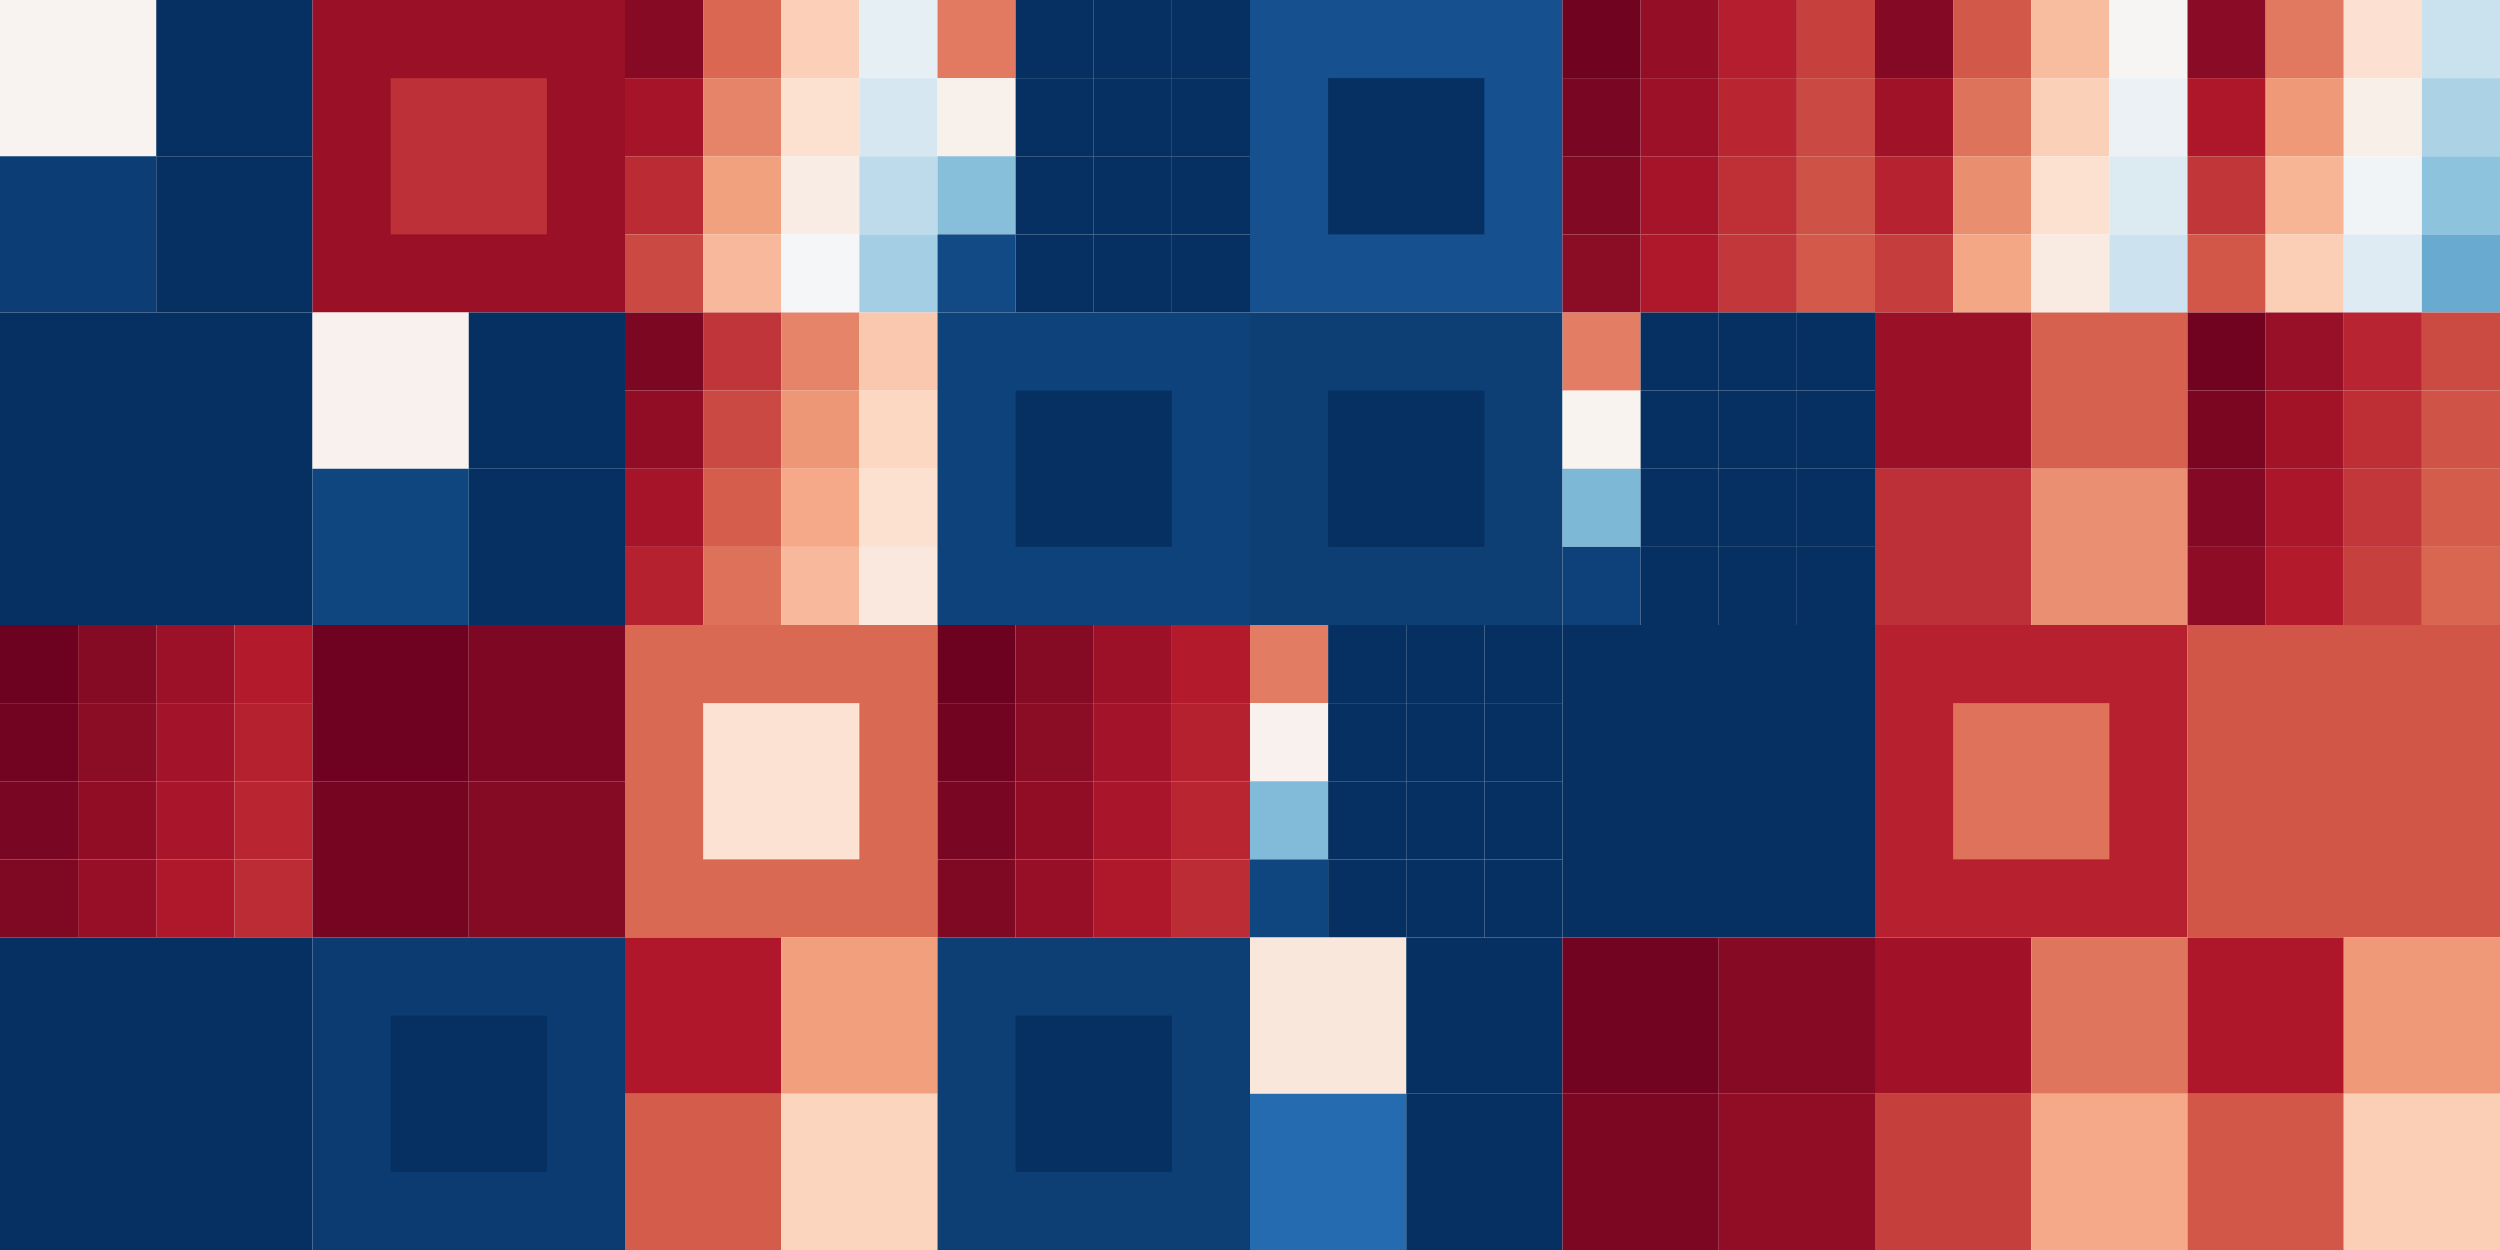
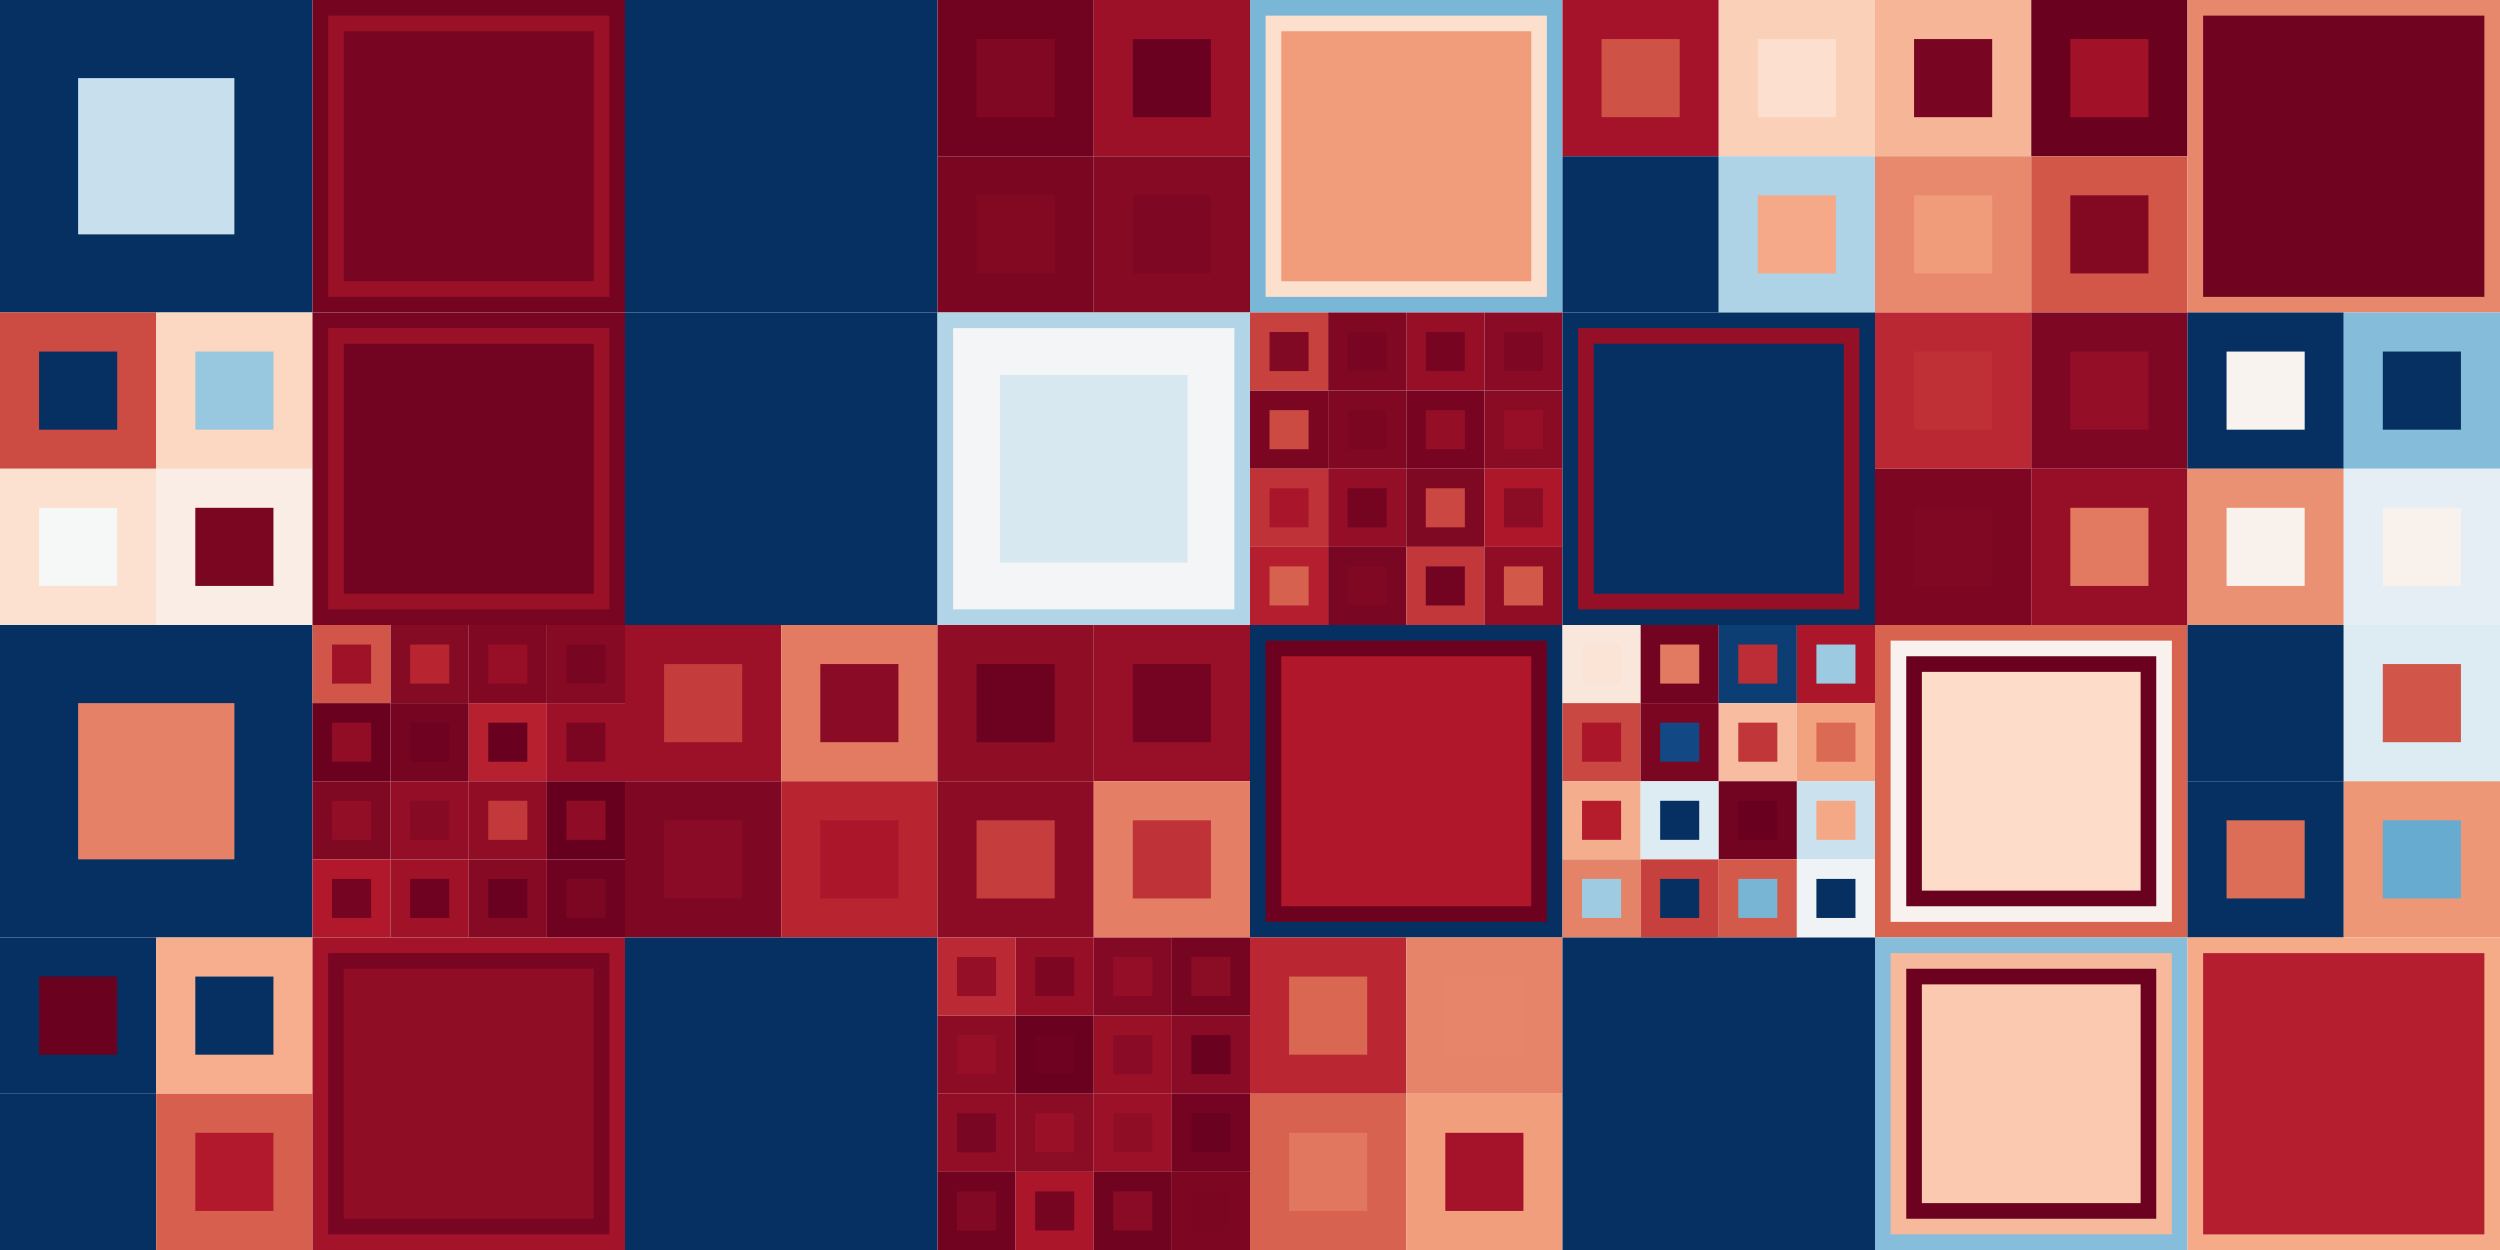
<svg xmlns="http://www.w3.org/2000/svg" version="1.1" width="4800" height="2400" viewBox="0,0,4800,2400">
  <g fill="none" fill-rule="nonzero" stroke="none" stroke-width="1" stroke-linecap="butt" stroke-linejoin="miter" stroke-miterlimit="10" stroke-dasharray="" stroke-dashoffset="0" font-family="none" font-weight="none" font-size="none" text-anchor="none" style="mix-blend-mode: normal">
-     <rect x="0" y="0" width="300" height="300" fill="#f8f3f1" />
-     <rect x="0" y="300" width="300" height="300" fill="#0c3e75" />
-     <rect x="300" y="0" width="300" height="300" fill="#053061" />
-     <rect x="300" y="300" width="300" height="300" fill="#053061" />
-     <rect x="150" y="750" width="300" height="300" fill="#195798" />
-     <rect x="0" y="600" width="600" height="600" fill="#053061" />
-     <rect x="0" y="1200" width="150" height="150" fill="#6d0220" />
-     <rect x="0" y="1350" width="150" height="150" fill="#730421" />
-     <rect x="0" y="1500" width="150" height="150" fill="#790622" />
-     <rect x="0" y="1650" width="150" height="150" fill="#7f0823" />
-     <rect x="150" y="1200" width="150" height="150" fill="#850a24" />
-     <rect x="150" y="1350" width="150" height="150" fill="#8b0c25" />
-     <rect x="150" y="1500" width="150" height="150" fill="#910d26" />
-     <rect x="150" y="1650" width="150" height="150" fill="#970f27" />
-     <rect x="300" y="1200" width="150" height="150" fill="#9d1128" />
-     <rect x="300" y="1350" width="150" height="150" fill="#a31329" />
-     <rect x="300" y="1500" width="150" height="150" fill="#a9152a" />
-     <rect x="300" y="1650" width="150" height="150" fill="#af172b" />
-     <rect x="450" y="1200" width="150" height="150" fill="#b31b2c" />
-     <rect x="450" y="1350" width="150" height="150" fill="#b6212f" />
-     <rect x="450" y="1500" width="150" height="150" fill="#b92632" />
-     <rect x="450" y="1650" width="150" height="150" fill="#bc2c35" />
-     <rect x="150" y="1950" width="300" height="300" fill="#10467f" />
-     <rect x="0" y="1800" width="600" height="600" fill="#053061" />
-     <rect x="600" y="0" width="600" height="600" fill="#991027" />
-     <rect x="750" y="150" width="300" height="300" fill="#be3037" />
-     <rect x="600" y="600" width="300" height="300" fill="#f8f1ed" />
-     <rect x="600" y="900" width="300" height="300" fill="#10467f" />
-     <rect x="900" y="600" width="300" height="300" fill="#053061" />
-     <rect x="900" y="900" width="300" height="300" fill="#053061" />
-     <rect x="600" y="1200" width="300" height="300" fill="#6f0220" />
-     <rect x="600" y="1500" width="300" height="300" fill="#760521" />
-     <rect x="900" y="1200" width="300" height="300" fill="#7e0723" />
-     <rect x="900" y="1500" width="300" height="300" fill="#850a24" />
-     <rect x="600" y="1800" width="600" height="600" fill="#0b3b70" />
-     <rect x="750" y="1950" width="300" height="300" fill="#053061" />
-     <rect x="1200" y="0" width="150" height="150" fill="#870a24" />
-     <rect x="1200" y="150" width="150" height="150" fill="#a61429" />
-     <rect x="1200" y="300" width="150" height="150" fill="#bb2b34" />
-     <rect x="1200" y="450" width="150" height="150" fill="#ca4942" />
-     <rect x="1350" y="0" width="150" height="150" fill="#d96752" />
-     <rect x="1350" y="150" width="150" height="150" fill="#e68469" />
-     <rect x="1350" y="300" width="150" height="150" fill="#f2a17f" />
-     <rect x="1350" y="450" width="150" height="150" fill="#f7b89b" />
-     <rect x="1500" y="0" width="150" height="150" fill="#fbcfb8" />
-     <rect x="1500" y="150" width="150" height="150" fill="#fce1d1" />
-     <rect x="1500" y="300" width="150" height="150" fill="#f9ece5" />
-     <rect x="1500" y="450" width="150" height="150" fill="#f5f6f7" />
-     <rect x="1650" y="0" width="150" height="150" fill="#e6eff4" />
-     <rect x="1650" y="150" width="150" height="150" fill="#d6e7f1" />
-     <rect x="1650" y="300" width="150" height="150" fill="#bedbeb" />
-     <rect x="1650" y="450" width="150" height="150" fill="#a4cee3" />
-     <rect x="1200" y="600" width="150" height="150" fill="#7c0722" />
-     <rect x="1200" y="750" width="150" height="150" fill="#910d26" />
-     <rect x="1200" y="900" width="150" height="150" fill="#a61429" />
-     <rect x="1200" y="1050" width="150" height="150" fill="#b6212f" />
-     <rect x="1350" y="600" width="150" height="150" fill="#c03539" />
-     <rect x="1350" y="750" width="150" height="150" fill="#ca4942" />
-     <rect x="1350" y="900" width="150" height="150" fill="#d55d4c" />
-     <rect x="1350" y="1050" width="150" height="150" fill="#dd715a" />
-     <rect x="1500" y="600" width="150" height="150" fill="#e68469" />
-     <rect x="1500" y="750" width="150" height="150" fill="#ee9777" />
-     <rect x="1500" y="900" width="150" height="150" fill="#f5a988" />
-     <rect x="1500" y="1050" width="150" height="150" fill="#f7b89b" />
-     <rect x="1650" y="600" width="150" height="150" fill="#fac8ae" />
-     <rect x="1650" y="750" width="150" height="150" fill="#fcd7c1" />
-     <rect x="1650" y="900" width="150" height="150" fill="#fce1d1" />
-     <rect x="1650" y="1050" width="150" height="150" fill="#fae8de" />
-     <rect x="1200" y="1200" width="600" height="600" fill="#da6954" />
-     <rect x="1350" y="1350" width="300" height="300" fill="#fbe2d3" />
-     <rect x="1200" y="1800" width="300" height="300" fill="#b0172b" />
-     <rect x="1200" y="2100" width="300" height="300" fill="#d45c4b" />
-     <rect x="1500" y="1800" width="300" height="300" fill="#f19f7d" />
-     <rect x="1500" y="2100" width="300" height="300" fill="#fcd5bf" />
-     <rect x="1800" y="0" width="150" height="150" fill="#e17a61" />
-     <rect x="1800" y="150" width="150" height="150" fill="#f8f0eb" />
-     <rect x="1800" y="300" width="150" height="150" fill="#87beda" />
-     <rect x="1800" y="450" width="150" height="150" fill="#124a85" />
-     <rect x="1950" y="0" width="150" height="150" fill="#053061" />
-     <rect x="1950" y="150" width="150" height="150" fill="#053061" />
-     <rect x="1950" y="300" width="150" height="150" fill="#053061" />
-     <rect x="1950" y="450" width="150" height="150" fill="#053061" />
-     <rect x="2100" y="0" width="150" height="150" fill="#053061" />
-     <rect x="2100" y="150" width="150" height="150" fill="#053061" />
-     <rect x="2100" y="300" width="150" height="150" fill="#053061" />
-     <rect x="2100" y="450" width="150" height="150" fill="#053061" />
-     <rect x="2250" y="0" width="150" height="150" fill="#053061" />
-     <rect x="2250" y="150" width="150" height="150" fill="#053061" />
-     <rect x="2250" y="300" width="150" height="150" fill="#053061" />
-     <rect x="2250" y="450" width="150" height="150" fill="#053061" />
-     <rect x="1800" y="600" width="600" height="600" fill="#0e427a" />
-     <rect x="1950" y="750" width="300" height="300" fill="#053061" />
-     <rect x="1800" y="1200" width="150" height="150" fill="#6d0220" />
-     <rect x="1800" y="1350" width="150" height="150" fill="#730421" />
-     <rect x="1800" y="1500" width="150" height="150" fill="#790622" />
-     <rect x="1800" y="1650" width="150" height="150" fill="#7f0823" />
-     <rect x="1950" y="1200" width="150" height="150" fill="#850a24" />
-     <rect x="1950" y="1350" width="150" height="150" fill="#8b0c25" />
-     <rect x="1950" y="1500" width="150" height="150" fill="#910d26" />
-     <rect x="1950" y="1650" width="150" height="150" fill="#970f27" />
-     <rect x="2100" y="1200" width="150" height="150" fill="#9d1128" />
-     <rect x="2100" y="1350" width="150" height="150" fill="#a31329" />
-     <rect x="2100" y="1500" width="150" height="150" fill="#a9152a" />
-     <rect x="2100" y="1650" width="150" height="150" fill="#af172b" />
-     <rect x="2250" y="1200" width="150" height="150" fill="#b31b2c" />
-     <rect x="2250" y="1350" width="150" height="150" fill="#b6212f" />
-     <rect x="2250" y="1500" width="150" height="150" fill="#b92632" />
-     <rect x="2250" y="1650" width="150" height="150" fill="#bc2c35" />
-     <rect x="1800" y="1800" width="600" height="600" fill="#0d3f75" />
-     <rect x="1950" y="1950" width="300" height="300" fill="#053061" />
-     <rect x="2400" y="0" width="600" height="600" fill="#16508e" />
-     <rect x="2550" y="150" width="300" height="300" fill="#053061" />
-     <rect x="2400" y="600" width="600" height="600" fill="#0d3f75" />
-     <rect x="2550" y="750" width="300" height="300" fill="#053061" />
-     <rect x="2400" y="1200" width="150" height="150" fill="#e27c62" />
-     <rect x="2400" y="1350" width="150" height="150" fill="#f8f1ed" />
-     <rect x="2400" y="1500" width="150" height="150" fill="#82bbd9" />
-     <rect x="2400" y="1650" width="150" height="150" fill="#10467f" />
-     <rect x="2550" y="1200" width="150" height="150" fill="#053061" />
-     <rect x="2550" y="1350" width="150" height="150" fill="#053061" />
-     <rect x="2550" y="1500" width="150" height="150" fill="#053061" />
-     <rect x="2550" y="1650" width="150" height="150" fill="#053061" />
-     <rect x="2700" y="1200" width="150" height="150" fill="#053061" />
-     <rect x="2700" y="1350" width="150" height="150" fill="#053061" />
-     <rect x="2700" y="1500" width="150" height="150" fill="#053061" />
-     <rect x="2700" y="1650" width="150" height="150" fill="#053061" />
-     <rect x="2850" y="1200" width="150" height="150" fill="#053061" />
-     <rect x="2850" y="1350" width="150" height="150" fill="#053061" />
-     <rect x="2850" y="1500" width="150" height="150" fill="#053061" />
-     <rect x="2850" y="1650" width="150" height="150" fill="#053061" />
-     <rect x="2400" y="1800" width="300" height="300" fill="#fae7dc" />
-     <rect x="2400" y="2100" width="300" height="300" fill="#256baf" />
-     <rect x="2700" y="1800" width="300" height="300" fill="#053061" />
-     <rect x="2700" y="2100" width="300" height="300" fill="#053061" />
-     <rect x="3000" y="0" width="150" height="150" fill="#700320" />
-     <rect x="3000" y="150" width="150" height="150" fill="#790622" />
-     <rect x="3000" y="300" width="150" height="150" fill="#820923" />
-     <rect x="3000" y="450" width="150" height="150" fill="#8b0c25" />
-     <rect x="3150" y="0" width="150" height="150" fill="#940e26" />
-     <rect x="3150" y="150" width="150" height="150" fill="#9d1128" />
-     <rect x="3150" y="300" width="150" height="150" fill="#a61429" />
-     <rect x="3150" y="450" width="150" height="150" fill="#af172b" />
-     <rect x="3300" y="0" width="150" height="150" fill="#b51e2e" />
-     <rect x="3300" y="150" width="150" height="150" fill="#b92632" />
-     <rect x="3300" y="300" width="150" height="150" fill="#be2f36" />
-     <rect x="3300" y="450" width="150" height="150" fill="#c2383a" />
-     <rect x="3450" y="0" width="150" height="150" fill="#c6403e" />
-     <rect x="3450" y="150" width="150" height="150" fill="#ca4942" />
-     <rect x="3450" y="300" width="150" height="150" fill="#cf5246" />
-     <rect x="3450" y="450" width="150" height="150" fill="#d35a4a" />
-     <rect x="3000" y="600" width="150" height="150" fill="#e37d63" />
-     <rect x="3000" y="750" width="150" height="150" fill="#f8f3ef" />
-     <rect x="3000" y="900" width="150" height="150" fill="#7db8d7" />
-     <rect x="3000" y="1050" width="150" height="150" fill="#0e4179" />
-     <rect x="3150" y="600" width="150" height="150" fill="#053061" />
-     <rect x="3150" y="750" width="150" height="150" fill="#053061" />
-     <rect x="3150" y="900" width="150" height="150" fill="#053061" />
-     <rect x="3150" y="1050" width="150" height="150" fill="#053061" />
-     <rect x="3300" y="600" width="150" height="150" fill="#053061" />
-     <rect x="3300" y="750" width="150" height="150" fill="#053061" />
-     <rect x="3300" y="900" width="150" height="150" fill="#053061" />
-     <rect x="3300" y="1050" width="150" height="150" fill="#053061" />
-     <rect x="3450" y="600" width="150" height="150" fill="#053061" />
-     <rect x="3450" y="750" width="150" height="150" fill="#053061" />
-     <rect x="3450" y="900" width="150" height="150" fill="#053061" />
-     <rect x="3450" y="1050" width="150" height="150" fill="#053061" />
-     <rect x="3150" y="1350" width="300" height="300" fill="#195798" />
-     <rect x="3000" y="1200" width="600" height="600" fill="#053061" />
-     <rect x="3000" y="1800" width="300" height="300" fill="#720321" />
-     <rect x="3000" y="2100" width="300" height="300" fill="#7c0722" />
-     <rect x="3300" y="1800" width="300" height="300" fill="#870a24" />
-     <rect x="3300" y="2100" width="300" height="300" fill="#910d26" />
-     <rect x="3600" y="0" width="150" height="150" fill="#840924" />
-     <rect x="3600" y="150" width="150" height="150" fill="#a01228" />
-     <rect x="3600" y="300" width="150" height="150" fill="#b72230" />
-     <rect x="3600" y="450" width="150" height="150" fill="#c53d3d" />
-     <rect x="3750" y="0" width="150" height="150" fill="#d2594a" />
-     <rect x="3750" y="150" width="150" height="150" fill="#de735c" />
-     <rect x="3750" y="300" width="150" height="150" fill="#ea8e70" />
-     <rect x="3750" y="450" width="150" height="150" fill="#f4a785" />
-     <rect x="3900" y="0" width="150" height="150" fill="#f8bc9f" />
-     <rect x="3900" y="150" width="150" height="150" fill="#fbd0b9" />
-     <rect x="3900" y="300" width="150" height="150" fill="#fce0d0" />
-     <rect x="3900" y="450" width="150" height="150" fill="#faebe2" />
-     <rect x="4050" y="0" width="150" height="150" fill="#f7f5f4" />
-     <rect x="4050" y="150" width="150" height="150" fill="#ebf1f5" />
-     <rect x="4050" y="300" width="150" height="150" fill="#dceaf2" />
-     <rect x="4050" y="450" width="150" height="150" fill="#cce2ef" />
-     <rect x="3600" y="600" width="300" height="300" fill="#991027" />
-     <rect x="3600" y="900" width="300" height="300" fill="#be3037" />
-     <rect x="3900" y="600" width="300" height="300" fill="#d6614e" />
-     <rect x="3900" y="900" width="300" height="300" fill="#ea8f71" />
-     <rect x="3600" y="1200" width="600" height="600" fill="#b7212f" />
-     <rect x="3750" y="1350" width="300" height="300" fill="#de725b" />
-     <rect x="3600" y="1800" width="300" height="300" fill="#a11228" />
-     <rect x="3600" y="2100" width="300" height="300" fill="#c53f3d" />
-     <rect x="3900" y="1800" width="300" height="300" fill="#df755d" />
-     <rect x="3900" y="2100" width="300" height="300" fill="#f5a988" />
-     <rect x="4200" y="0" width="150" height="150" fill="#8a0b25" />
-     <rect x="4200" y="150" width="150" height="150" fill="#ae172a" />
-     <rect x="4200" y="300" width="150" height="150" fill="#c13639" />
-     <rect x="4200" y="450" width="150" height="150" fill="#d25749" />
-     <rect x="4350" y="0" width="150" height="150" fill="#e17860" />
-     <rect x="4350" y="150" width="150" height="150" fill="#ef9978" />
-     <rect x="4350" y="300" width="150" height="150" fill="#f7b596" />
-     <rect x="4350" y="450" width="150" height="150" fill="#fbceb6" />
-     <rect x="4500" y="0" width="150" height="150" fill="#fce1d2" />
-     <rect x="4500" y="150" width="150" height="150" fill="#f9efe9" />
-     <rect x="4500" y="300" width="150" height="150" fill="#f1f4f6" />
-     <rect x="4500" y="450" width="150" height="150" fill="#dfebf3" />
-     <rect x="4650" y="0" width="150" height="150" fill="#cae1ee" />
-     <rect x="4650" y="150" width="150" height="150" fill="#acd2e6" />
-     <rect x="4650" y="300" width="150" height="150" fill="#8ec3dd" />
-     <rect x="4650" y="450" width="150" height="150" fill="#69abd0" />
-     <rect x="4200" y="600" width="150" height="150" fill="#710321" />
-     <rect x="4200" y="750" width="150" height="150" fill="#7b0622" />
-     <rect x="4200" y="900" width="150" height="150" fill="#840924" />
-     <rect x="4200" y="1050" width="150" height="150" fill="#8e0c25" />
-     <rect x="4350" y="600" width="150" height="150" fill="#981027" />
-     <rect x="4350" y="750" width="150" height="150" fill="#a21328" />
-     <rect x="4350" y="900" width="150" height="150" fill="#ab162a" />
-     <rect x="4350" y="1050" width="150" height="150" fill="#b31b2c" />
-     <rect x="4500" y="600" width="150" height="150" fill="#b82431" />
-     <rect x="4500" y="750" width="150" height="150" fill="#bd2e35" />
-     <rect x="4500" y="900" width="150" height="150" fill="#c1373a" />
-     <rect x="4500" y="1050" width="150" height="150" fill="#c6403e" />
-     <rect x="4650" y="600" width="150" height="150" fill="#cb4a42" />
-     <rect x="4650" y="750" width="150" height="150" fill="#d05347" />
-     <rect x="4650" y="900" width="150" height="150" fill="#d45c4b" />
-     <rect x="4650" y="1050" width="150" height="150" fill="#d86651" />
-     <rect x="4350" y="1350" width="300" height="300" fill="#ad162a" />
-     <rect x="4200" y="1200" width="600" height="600" fill="#d15648" />
-     <rect x="4200" y="1800" width="300" height="300" fill="#ae172a" />
-     <rect x="4200" y="2100" width="300" height="300" fill="#d25749" />
-     <rect x="4500" y="1800" width="300" height="300" fill="#ef9978" />
-     <rect x="4500" y="2100" width="300" height="300" fill="#fbceb6" />
+     <rect x="0" y="0" width="600" height="600" fill="#053061" />
+     <rect x="30" y="30" width="540" height="540" fill="#053061" />
+     <rect x="90" y="90" width="420" height="420" fill="#053061" />
+     <rect x="120" y="120" width="360" height="360" fill="#bedbeb" />
+     <rect x="60" y="60" width="480" height="480" fill="#053061" />
+     <rect x="150" y="150" width="300" height="300" fill="#c8e0ed" />
+     <rect x="0" y="600" width="300" height="300" fill="#cc4b43" />
+     <rect x="75" y="675" width="150" height="150" fill="#053061" />
+     <rect x="0" y="900" width="300" height="300" fill="#fce0d0" />
+     <rect x="75" y="975" width="150" height="150" fill="#f6f7f7" />
+     <rect x="300" y="600" width="300" height="300" fill="#fcd7c1" />
+     <rect x="375" y="675" width="150" height="150" fill="#98c8e0" />
+     <rect x="300" y="900" width="300" height="300" fill="#f9ede5" />
+     <rect x="375" y="975" width="150" height="150" fill="#7b0622" />
+     <rect x="0" y="1200" width="600" height="600" fill="#053061" />
+     <rect x="30" y="1230" width="540" height="540" fill="#053061" />
+     <rect x="90" y="1290" width="420" height="420" fill="#fcdfcd" />
+     <rect x="120" y="1320" width="360" height="360" fill="#053061" />
+     <rect x="60" y="1260" width="480" height="480" fill="#053061" />
+     <rect x="150" y="1350" width="300" height="300" fill="#e48166" />
+     <rect x="0" y="1800" width="300" height="300" fill="#053061" />
+     <rect x="75" y="1875" width="150" height="150" fill="#69011f" />
+     <rect x="0" y="2100" width="300" height="300" fill="#053061" />
+     <rect x="75" y="2175" width="150" height="150" fill="#053061" />
+     <rect x="300" y="1800" width="300" height="300" fill="#f6ae8e" />
+     <rect x="375" y="1875" width="150" height="150" fill="#053061" />
+     <rect x="300" y="2100" width="300" height="300" fill="#d65f4d" />
+     <rect x="375" y="2175" width="150" height="150" fill="#b3192c" />
+     <rect x="600" y="0" width="600" height="600" fill="#750421" />
+     <rect x="690" y="90" width="420" height="420" fill="#7a0622" />
+     <rect x="750" y="150" width="300" height="300" fill="#7b0622" />
+     <rect x="630" y="30" width="540" height="540" fill="#9a1027" />
+     <rect x="720" y="120" width="360" height="360" fill="#6f0220" />
+     <rect x="660" y="60" width="480" height="480" fill="#780622" />
+     <rect x="600" y="600" width="600" height="600" fill="#780622" />
+     <rect x="690" y="690" width="420" height="420" fill="#720321" />
+     <rect x="750" y="750" width="300" height="300" fill="#6f0320" />
+     <rect x="630" y="630" width="540" height="540" fill="#991027" />
+     <rect x="720" y="720" width="360" height="360" fill="#780522" />
+     <rect x="660" y="660" width="480" height="480" fill="#720421" />
+     <rect x="600" y="1200" width="150" height="150" fill="#d15548" />
+     <rect x="637.5" y="1237.5" width="75" height="75" fill="#a01228" />
+     <rect x="600" y="1350" width="150" height="150" fill="#6a011f" />
+     <rect x="637.5" y="1387.5" width="75" height="75" fill="#910d26" />
+     <rect x="600" y="1500" width="150" height="150" fill="#7f0823" />
+     <rect x="637.5" y="1537.5" width="75" height="75" fill="#920e26" />
+     <rect x="600" y="1650" width="150" height="150" fill="#b2182b" />
+     <rect x="637.5" y="1687.5" width="75" height="75" fill="#740421" />
+     <rect x="750" y="1200" width="150" height="150" fill="#850a24" />
+     <rect x="787.5" y="1237.5" width="75" height="75" fill="#b82430" />
+     <rect x="750" y="1350" width="150" height="150" fill="#750521" />
+     <rect x="787.5" y="1387.5" width="75" height="75" fill="#6e0220" />
+     <rect x="750" y="1500" width="150" height="150" fill="#930e26" />
+     <rect x="787.5" y="1537.5" width="75" height="75" fill="#870a24" />
+     <rect x="750" y="1650" width="150" height="150" fill="#a01228" />
+     <rect x="787.5" y="1687.5" width="75" height="75" fill="#6f0220" />
+     <rect x="900" y="1200" width="150" height="150" fill="#810823" />
+     <rect x="937.5" y="1237.5" width="75" height="75" fill="#970f27" />
+     <rect x="900" y="1350" width="150" height="150" fill="#b7212f" />
+     <rect x="937.5" y="1387.5" width="75" height="75" fill="#69001f" />
+     <rect x="900" y="1500" width="150" height="150" fill="#900d25" />
+     <rect x="937.5" y="1537.5" width="75" height="75" fill="#c3393b" />
+     <rect x="900" y="1650" width="150" height="150" fill="#870a24" />
+     <rect x="937.5" y="1687.5" width="75" height="75" fill="#6b0120" />
+     <rect x="1050" y="1200" width="150" height="150" fill="#870a24" />
+     <rect x="1087.5" y="1237.5" width="75" height="75" fill="#780622" />
+     <rect x="1050" y="1350" width="150" height="150" fill="#9c1127" />
+     <rect x="1087.5" y="1387.5" width="75" height="75" fill="#7b0622" />
+     <rect x="1050" y="1500" width="150" height="150" fill="#67001f" />
+     <rect x="1087.5" y="1537.5" width="75" height="75" fill="#8e0c25" />
+     <rect x="1050" y="1650" width="150" height="150" fill="#6f0220" />
+     <rect x="1087.5" y="1687.5" width="75" height="75" fill="#7c0722" />
+     <rect x="600" y="1800" width="600" height="600" fill="#a31329" />
+     <rect x="690" y="1890" width="420" height="420" fill="#7c0722" />
+     <rect x="750" y="1950" width="300" height="300" fill="#8d0c25" />
+     <rect x="630" y="1830" width="540" height="540" fill="#780622" />
+     <rect x="720" y="1920" width="360" height="360" fill="#770522" />
+     <rect x="660" y="1860" width="480" height="480" fill="#900d26" />
+     <rect x="1230" y="30" width="540" height="540" fill="#053061" />
+     <rect x="1290" y="90" width="420" height="420" fill="#9fcbe2" />
+     <rect x="1200" y="0" width="600" height="600" fill="#053061" />
+     <rect x="1320" y="120" width="360" height="360" fill="#f7b596" />
+     <rect x="1260" y="60" width="480" height="480" fill="#053061" />
+     <rect x="1350" y="150" width="300" height="300" fill="#053061" />
+     <rect x="1230" y="630" width="540" height="540" fill="#053061" />
+     <rect x="1290" y="690" width="420" height="420" fill="#7db8d7" />
+     <rect x="1200" y="600" width="600" height="600" fill="#053061" />
+     <rect x="1320" y="720" width="360" height="360" fill="#6cadd1" />
+     <rect x="1260" y="660" width="480" height="480" fill="#053061" />
+     <rect x="1350" y="750" width="300" height="300" fill="#053061" />
+     <rect x="1200" y="1200" width="300" height="300" fill="#9c1127" />
+     <rect x="1275" y="1275" width="150" height="150" fill="#c43c3c" />
+     <rect x="1200" y="1500" width="300" height="300" fill="#7e0723" />
+     <rect x="1275" y="1575" width="150" height="150" fill="#8a0b25" />
+     <rect x="1500" y="1200" width="300" height="300" fill="#e27b62" />
+     <rect x="1575" y="1275" width="150" height="150" fill="#8a0b25" />
+     <rect x="1500" y="1500" width="300" height="300" fill="#b82430" />
+     <rect x="1575" y="1575" width="150" height="150" fill="#ab162a" />
+     <rect x="1230" y="1830" width="540" height="540" fill="#053061" />
+     <rect x="1290" y="1890" width="420" height="420" fill="#f9ece4" />
+     <rect x="1200" y="1800" width="600" height="600" fill="#053061" />
+     <rect x="1320" y="1920" width="360" height="360" fill="#f9ede5" />
+     <rect x="1260" y="1860" width="480" height="480" fill="#053061" />
+     <rect x="1350" y="1950" width="300" height="300" fill="#053061" />
+     <rect x="1800" y="0" width="300" height="300" fill="#710321" />
+     <rect x="1875" y="75" width="150" height="150" fill="#810823" />
+     <rect x="1800" y="300" width="300" height="300" fill="#7a0622" />
+     <rect x="1875" y="375" width="150" height="150" fill="#830923" />
+     <rect x="2100" y="0" width="300" height="300" fill="#9c1127" />
+     <rect x="2175" y="75" width="150" height="150" fill="#6b0120" />
+     <rect x="2100" y="300" width="300" height="300" fill="#870a24" />
+     <rect x="2175" y="375" width="150" height="150" fill="#7e0723" />
+     <rect x="1800" y="600" width="600" height="600" fill="#b1d5e7" />
+     <rect x="1860" y="660" width="480" height="480" fill="#e88a6d" />
+     <rect x="1890" y="690" width="420" height="420" fill="#d7614e" />
+     <rect x="1950" y="750" width="300" height="300" fill="#d55e4c" />
+     <rect x="1830" y="630" width="540" height="540" fill="#f3f5f6" />
+     <rect x="1920" y="720" width="360" height="360" fill="#d8e8f1" />
+     <rect x="1800" y="1200" width="300" height="300" fill="#8f0d25" />
+     <rect x="1875" y="1275" width="150" height="150" fill="#6c0120" />
+     <rect x="1800" y="1500" width="300" height="300" fill="#8c0c25" />
+     <rect x="1875" y="1575" width="150" height="150" fill="#c53d3d" />
+     <rect x="2100" y="1200" width="300" height="300" fill="#981027" />
+     <rect x="2175" y="1275" width="150" height="150" fill="#740421" />
+     <rect x="2100" y="1500" width="300" height="300" fill="#e47f65" />
+     <rect x="2175" y="1575" width="150" height="150" fill="#bf3237" />
+     <rect x="1800" y="1800" width="150" height="150" fill="#bb2a34" />
+     <rect x="1837.5" y="1837.5" width="75" height="75" fill="#950f26" />
+     <rect x="1800" y="1950" width="150" height="150" fill="#8d0c25" />
+     <rect x="1837.5" y="1987.5" width="75" height="75" fill="#960f27" />
+     <rect x="1800" y="2100" width="150" height="150" fill="#920e26" />
+     <rect x="1837.5" y="2137.5" width="75" height="75" fill="#790622" />
+     <rect x="1800" y="2250" width="150" height="150" fill="#710321" />
+     <rect x="1837.5" y="2287.5" width="75" height="75" fill="#820923" />
+     <rect x="1950" y="1800" width="150" height="150" fill="#970f27" />
+     <rect x="1987.5" y="1837.5" width="75" height="75" fill="#7d0722" />
+     <rect x="1950" y="1950" width="150" height="150" fill="#6a011f" />
+     <rect x="1987.5" y="1987.5" width="75" height="75" fill="#6e0220" />
+     <rect x="1950" y="2100" width="150" height="150" fill="#8b0c25" />
+     <rect x="1987.5" y="2137.5" width="75" height="75" fill="#991027" />
+     <rect x="1950" y="2250" width="150" height="150" fill="#ab162a" />
+     <rect x="1987.5" y="2287.5" width="75" height="75" fill="#760521" />
+     <rect x="2100" y="1800" width="150" height="150" fill="#840924" />
+     <rect x="2137.5" y="1837.5" width="75" height="75" fill="#930e26" />
+     <rect x="2100" y="1950" width="150" height="150" fill="#9a1027" />
+     <rect x="2137.5" y="1987.5" width="75" height="75" fill="#8a0b25" />
+     <rect x="2100" y="2100" width="150" height="150" fill="#9d1128" />
+     <rect x="2137.5" y="2137.5" width="75" height="75" fill="#8f0d25" />
+     <rect x="2100" y="2250" width="150" height="150" fill="#700320" />
+     <rect x="2137.5" y="2287.5" width="75" height="75" fill="#8a0b25" />
+     <rect x="2250" y="1800" width="150" height="150" fill="#760521" />
+     <rect x="2287.5" y="1837.5" width="75" height="75" fill="#8b0c25" />
+     <rect x="2250" y="1950" width="150" height="150" fill="#8a0b25" />
+     <rect x="2287.5" y="1987.5" width="75" height="75" fill="#69011f" />
+     <rect x="2250" y="2100" width="150" height="150" fill="#740421" />
+     <rect x="2287.5" y="2137.5" width="75" height="75" fill="#6b0120" />
+     <rect x="2250" y="2250" width="150" height="150" fill="#7d0722" />
+     <rect x="2287.5" y="2287.5" width="75" height="75" fill="#7b0622" />
+     <rect x="2400" y="0" width="600" height="600" fill="#7ab6d6" />
+     <rect x="2490" y="90" width="420" height="420" fill="#a5cfe3" />
+     <rect x="2550" y="150" width="300" height="300" fill="#5da4cc" />
+     <rect x="2430" y="30" width="540" height="540" fill="#fcdfcd" />
+     <rect x="2520" y="120" width="360" height="360" fill="#f0f4f6" />
+     <rect x="2460" y="60" width="480" height="480" fill="#f19d7c" />
+     <rect x="2400" y="600" width="150" height="150" fill="#c7423f" />
+     <rect x="2437.5" y="637.5" width="75" height="75" fill="#820923" />
+     <rect x="2400" y="750" width="150" height="150" fill="#7a0622" />
+     <rect x="2437.5" y="787.5" width="75" height="75" fill="#cb4a42" />
+     <rect x="2400" y="900" width="150" height="150" fill="#bf3338" />
+     <rect x="2437.5" y="937.5" width="75" height="75" fill="#a9152a" />
+     <rect x="2400" y="1050" width="150" height="150" fill="#b51e2e" />
+     <rect x="2437.5" y="1087.5" width="75" height="75" fill="#d6614e" />
+     <rect x="2550" y="600" width="150" height="150" fill="#810823" />
+     <rect x="2587.5" y="637.5" width="75" height="75" fill="#780522" />
+     <rect x="2550" y="750" width="150" height="150" fill="#810823" />
+     <rect x="2587.5" y="787.5" width="75" height="75" fill="#7a0622" />
+     <rect x="2550" y="900" width="150" height="150" fill="#930e26" />
+     <rect x="2587.5" y="937.5" width="75" height="75" fill="#750421" />
+     <rect x="2550" y="1050" width="150" height="150" fill="#790622" />
+     <rect x="2587.5" y="1087.5" width="75" height="75" fill="#810823" />
+     <rect x="2700" y="600" width="150" height="150" fill="#960f27" />
+     <rect x="2737.5" y="637.5" width="75" height="75" fill="#770522" />
+     <rect x="2700" y="750" width="150" height="150" fill="#770522" />
+     <rect x="2737.5" y="787.5" width="75" height="75" fill="#940e26" />
+     <rect x="2700" y="900" width="150" height="150" fill="#7f0823" />
+     <rect x="2737.5" y="937.5" width="75" height="75" fill="#ca4841" />
+     <rect x="2700" y="1050" width="150" height="150" fill="#c2383a" />
+     <rect x="2737.5" y="1087.5" width="75" height="75" fill="#720321" />
+     <rect x="2850" y="600" width="150" height="150" fill="#8a0b25" />
+     <rect x="2887.5" y="637.5" width="75" height="75" fill="#7e0723" />
+     <rect x="2850" y="750" width="150" height="150" fill="#890b24" />
+     <rect x="2887.5" y="787.5" width="75" height="75" fill="#960f26" />
+     <rect x="2850" y="900" width="150" height="150" fill="#ae172a" />
+     <rect x="2887.5" y="937.5" width="75" height="75" fill="#8b0c25" />
+     <rect x="2850" y="1050" width="150" height="150" fill="#900d25" />
+     <rect x="2887.5" y="1087.5" width="75" height="75" fill="#d25849" />
+     <rect x="2400" y="1200" width="600" height="600" fill="#053061" />
+     <rect x="2490" y="1290" width="420" height="420" fill="#f7f6f6" />
+     <rect x="2550" y="1350" width="300" height="300" fill="#67aacf" />
+     <rect x="2430" y="1230" width="540" height="540" fill="#6d0220" />
+     <rect x="2520" y="1320" width="360" height="360" fill="#c43d3c" />
+     <rect x="2460" y="1260" width="480" height="480" fill="#b0172b" />
+     <rect x="2400" y="1800" width="300" height="300" fill="#ba2732" />
+     <rect x="2475" y="1875" width="150" height="150" fill="#d96752" />
+     <rect x="2400" y="2100" width="300" height="300" fill="#d7624f" />
+     <rect x="2475" y="2175" width="150" height="150" fill="#e0775e" />
+     <rect x="2700" y="1800" width="300" height="300" fill="#e68469" />
+     <rect x="2775" y="1875" width="150" height="150" fill="#e68569" />
+     <rect x="2700" y="2100" width="300" height="300" fill="#f19e7d" />
+     <rect x="2775" y="2175" width="150" height="150" fill="#a41329" />
+     <rect x="3000" y="0" width="300" height="300" fill="#a41329" />
+     <rect x="3075" y="75" width="150" height="150" fill="#cf5246" />
+     <rect x="3000" y="300" width="300" height="300" fill="#053061" />
+     <rect x="3075" y="375" width="150" height="150" fill="#053061" />
+     <rect x="3300" y="0" width="300" height="300" fill="#fbd0b9" />
+     <rect x="3375" y="75" width="150" height="150" fill="#fcdfce" />
+     <rect x="3300" y="300" width="300" height="300" fill="#aed3e6" />
+     <rect x="3375" y="375" width="150" height="150" fill="#f5a988" />
+     <rect x="3000" y="600" width="600" height="600" fill="#053061" />
+     <rect x="3150" y="750" width="300" height="300" fill="#053061" />
+     <rect x="3030" y="630" width="540" height="540" fill="#950f26" />
+     <rect x="3090" y="690" width="420" height="420" fill="#053061" />
+     <rect x="3060" y="660" width="480" height="480" fill="#053061" />
+     <rect x="3120" y="720" width="360" height="360" fill="#053061" />
+     <rect x="3000" y="1200" width="150" height="150" fill="#fae7dc" />
+     <rect x="3037.5" y="1237.5" width="75" height="75" fill="#fbe3d5" />
+     <rect x="3000" y="1350" width="150" height="150" fill="#ca4842" />
+     <rect x="3037.5" y="1387.5" width="75" height="75" fill="#ab162a" />
+     <rect x="3000" y="1500" width="150" height="150" fill="#f5ae8d" />
+     <rect x="3037.5" y="1537.5" width="75" height="75" fill="#b51d2d" />
+     <rect x="3000" y="1650" width="150" height="150" fill="#e58368" />
+     <rect x="3037.5" y="1687.5" width="75" height="75" fill="#9ecbe1" />
+     <rect x="3150" y="1200" width="150" height="150" fill="#720421" />
+     <rect x="3187.5" y="1237.5" width="75" height="75" fill="#e17a61" />
+     <rect x="3150" y="1350" width="150" height="150" fill="#7b0622" />
+     <rect x="3187.5" y="1387.5" width="75" height="75" fill="#124984" />
+     <rect x="3150" y="1500" width="150" height="150" fill="#ddebf2" />
+     <rect x="3187.5" y="1537.5" width="75" height="75" fill="#053061" />
+     <rect x="3150" y="1650" width="150" height="150" fill="#c6403e" />
+     <rect x="3187.5" y="1687.5" width="75" height="75" fill="#053061" />
+     <rect x="3300" y="1200" width="150" height="150" fill="#0c3d73" />
+     <rect x="3337.5" y="1237.5" width="75" height="75" fill="#bc2d35" />
+     <rect x="3300" y="1350" width="150" height="150" fill="#f8bda1" />
+     <rect x="3337.5" y="1387.5" width="75" height="75" fill="#c13639" />
+     <rect x="3300" y="1500" width="150" height="150" fill="#730421" />
+     <rect x="3337.5" y="1537.5" width="75" height="75" fill="#69001f" />
+     <rect x="3300" y="1650" width="150" height="150" fill="#d35a4a" />
+     <rect x="3337.5" y="1687.5" width="75" height="75" fill="#78b5d5" />
+     <rect x="3450" y="1200" width="150" height="150" fill="#ab162a" />
+     <rect x="3487.5" y="1237.5" width="75" height="75" fill="#9ccae1" />
+     <rect x="3450" y="1350" width="150" height="150" fill="#f3a27f" />
+     <rect x="3487.5" y="1387.5" width="75" height="75" fill="#da6a54" />
+     <rect x="3450" y="1500" width="150" height="150" fill="#cbe2ee" />
+     <rect x="3487.5" y="1537.5" width="75" height="75" fill="#f5a886" />
+     <rect x="3450" y="1650" width="150" height="150" fill="#eff3f6" />
+     <rect x="3487.5" y="1687.5" width="75" height="75" fill="#053061" />
+     <rect x="3000" y="1800" width="600" height="600" fill="#053061" />
+     <rect x="3150" y="1950" width="300" height="300" fill="#053061" />
+     <rect x="3030" y="1830" width="540" height="540" fill="#053061" />
+     <rect x="3090" y="1890" width="420" height="420" fill="#053061" />
+     <rect x="3060" y="1860" width="480" height="480" fill="#053061" />
+     <rect x="3120" y="1920" width="360" height="360" fill="#053061" />
+     <rect x="3600" y="0" width="300" height="300" fill="#f7b597" />
+     <rect x="3675" y="75" width="150" height="150" fill="#780522" />
+     <rect x="3600" y="300" width="300" height="300" fill="#e8896d" />
+     <rect x="3675" y="375" width="150" height="150" fill="#f09b7a" />
+     <rect x="3900" y="0" width="300" height="300" fill="#6a011f" />
+     <rect x="3975" y="75" width="150" height="150" fill="#a11228" />
+     <rect x="3900" y="300" width="300" height="300" fill="#d25749" />
+     <rect x="3975" y="375" width="150" height="150" fill="#830923" />
+     <rect x="3600" y="600" width="300" height="300" fill="#ba2933" />
+     <rect x="3675" y="675" width="150" height="150" fill="#be2f36" />
+     <rect x="3600" y="900" width="300" height="300" fill="#7d0722" />
+     <rect x="3675" y="975" width="150" height="150" fill="#800823" />
+     <rect x="3900" y="600" width="300" height="300" fill="#7e0723" />
+     <rect x="3975" y="675" width="150" height="150" fill="#930e26" />
+     <rect x="3900" y="900" width="300" height="300" fill="#960f27" />
+     <rect x="3975" y="975" width="150" height="150" fill="#e17a61" />
+     <rect x="3600" y="1200" width="600" height="600" fill="#d86450" />
+     <rect x="3630" y="1230" width="540" height="540" fill="#f8f1ed" />
+     <rect x="3750" y="1350" width="300" height="300" fill="#6c0220" />
+     <rect x="3720" y="1320" width="360" height="360" fill="#f3a280" />
+     <rect x="3660" y="1260" width="480" height="480" fill="#69011f" />
+     <rect x="3690" y="1290" width="420" height="420" fill="#fddcc9" />
+     <rect x="3600" y="1800" width="600" height="600" fill="#85bdda" />
+     <rect x="3630" y="1830" width="540" height="540" fill="#f7b99c" />
+     <rect x="3750" y="1950" width="300" height="300" fill="#dbeaf2" />
+     <rect x="3720" y="1920" width="360" height="360" fill="#fbcfb8" />
+     <rect x="3660" y="1860" width="480" height="480" fill="#6d0220" />
+     <rect x="3690" y="1890" width="420" height="420" fill="#fac9b0" />
+     <rect x="4200" y="0" width="600" height="600" fill="#e7886c" />
+     <rect x="4350" y="150" width="300" height="300" fill="#d96853" />
+     <rect x="4290" y="90" width="420" height="420" fill="#327db8" />
+     <rect x="4260" y="60" width="480" height="480" fill="#62a7ce" />
+     <rect x="4320" y="120" width="360" height="360" fill="#fdddca" />
+     <rect x="4230" y="30" width="540" height="540" fill="#6f0320" />
+     <rect x="4200" y="600" width="300" height="300" fill="#053061" />
+     <rect x="4275" y="675" width="150" height="150" fill="#f8f3ef" />
+     <rect x="4200" y="900" width="300" height="300" fill="#eb9173" />
+     <rect x="4275" y="975" width="150" height="150" fill="#f8f1ec" />
+     <rect x="4500" y="600" width="300" height="300" fill="#84bcd9" />
+     <rect x="4575" y="675" width="150" height="150" fill="#053061" />
+     <rect x="4500" y="900" width="300" height="300" fill="#e4eef4" />
+     <rect x="4575" y="975" width="150" height="150" fill="#f8f1ec" />
+     <rect x="4200" y="1200" width="300" height="300" fill="#053061" />
+     <rect x="4275" y="1275" width="150" height="150" fill="#053061" />
+     <rect x="4200" y="1500" width="300" height="300" fill="#053061" />
+     <rect x="4275" y="1575" width="150" height="150" fill="#dc6d57" />
+     <rect x="4500" y="1200" width="300" height="300" fill="#ddebf2" />
+     <rect x="4575" y="1275" width="150" height="150" fill="#d15548" />
+     <rect x="4500" y="1500" width="300" height="300" fill="#ee9777" />
+     <rect x="4575" y="1575" width="150" height="150" fill="#68abd0" />
+     <rect x="4200" y="1800" width="600" height="600" fill="#f5aa88" />
+     <rect x="4350" y="1950" width="300" height="300" fill="#65a9cf" />
+     <rect x="4290" y="1890" width="420" height="420" fill="#dc6d57" />
+     <rect x="4260" y="1860" width="480" height="480" fill="#d0e4f0" />
+     <rect x="4320" y="1920" width="360" height="360" fill="#fac8ae" />
+     <rect x="4230" y="1830" width="540" height="540" fill="#b51e2e" />
  </g>
</svg>
